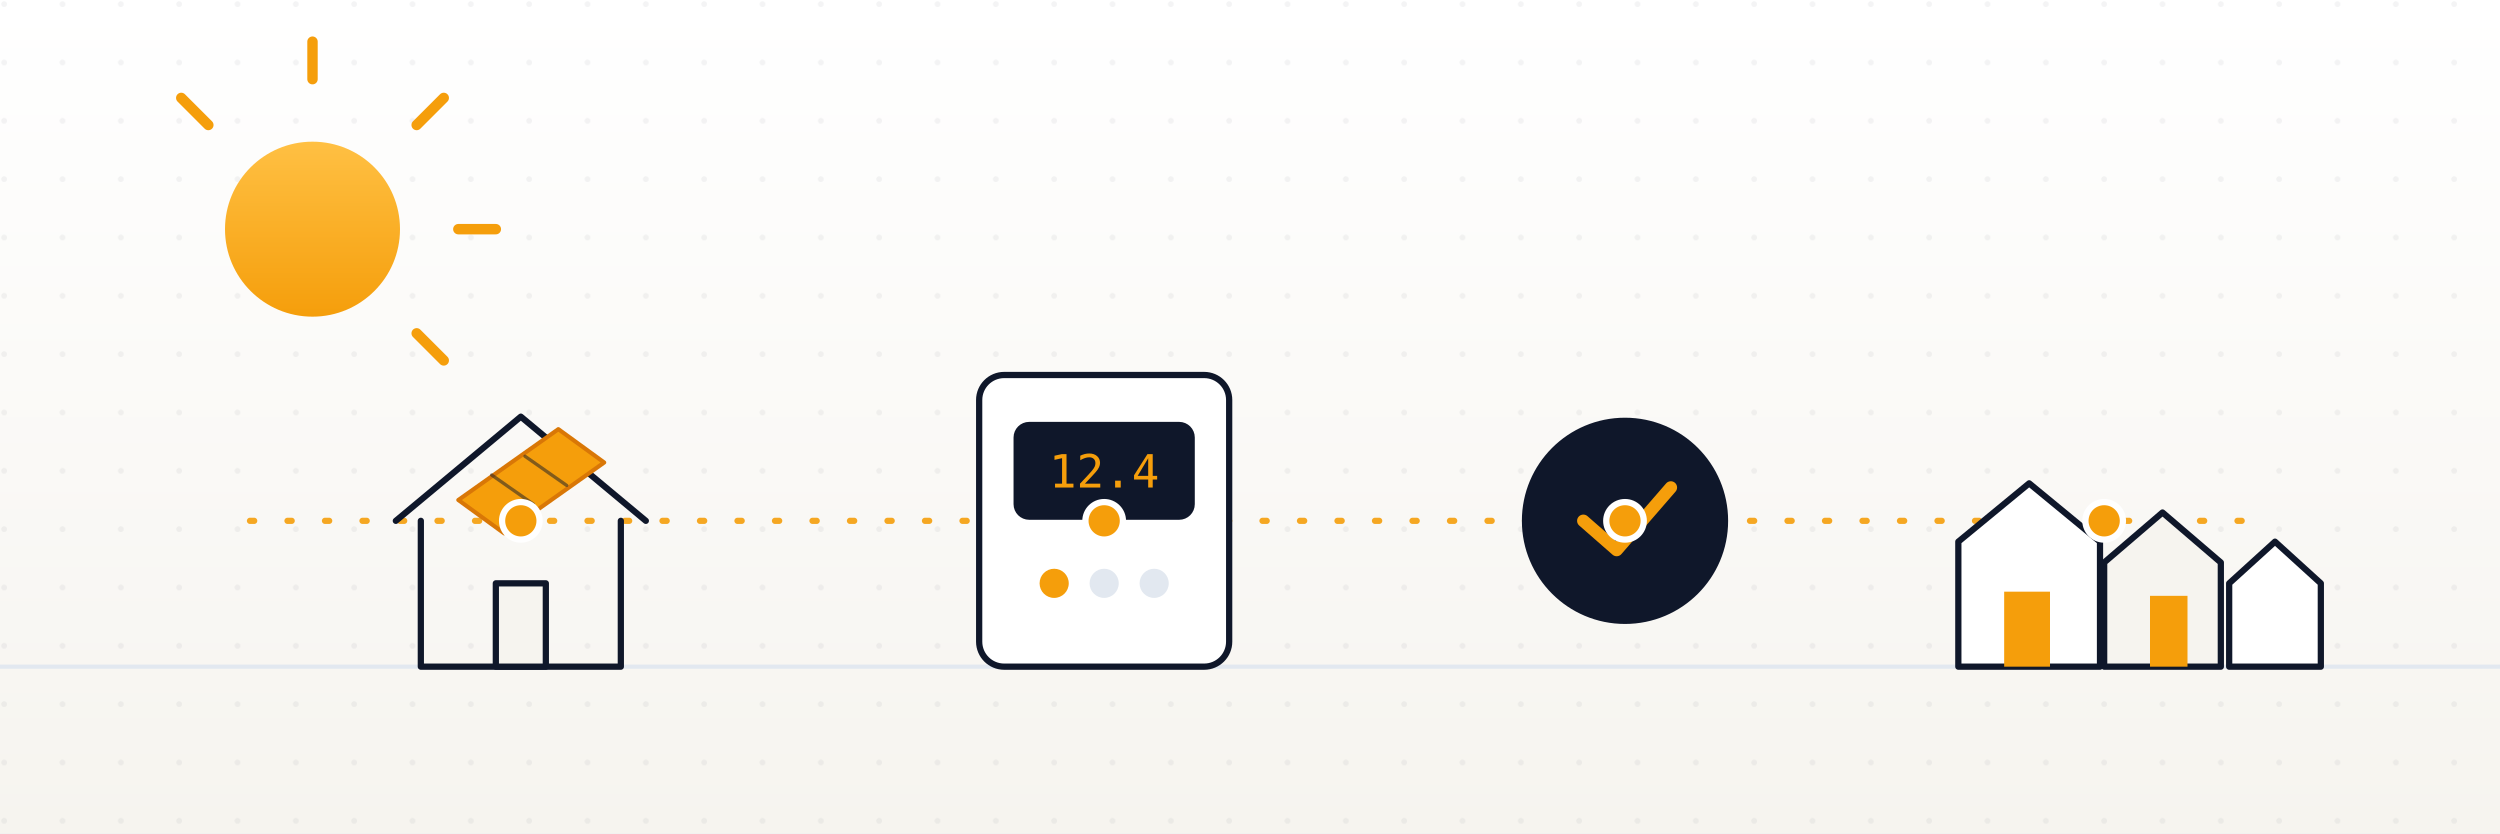
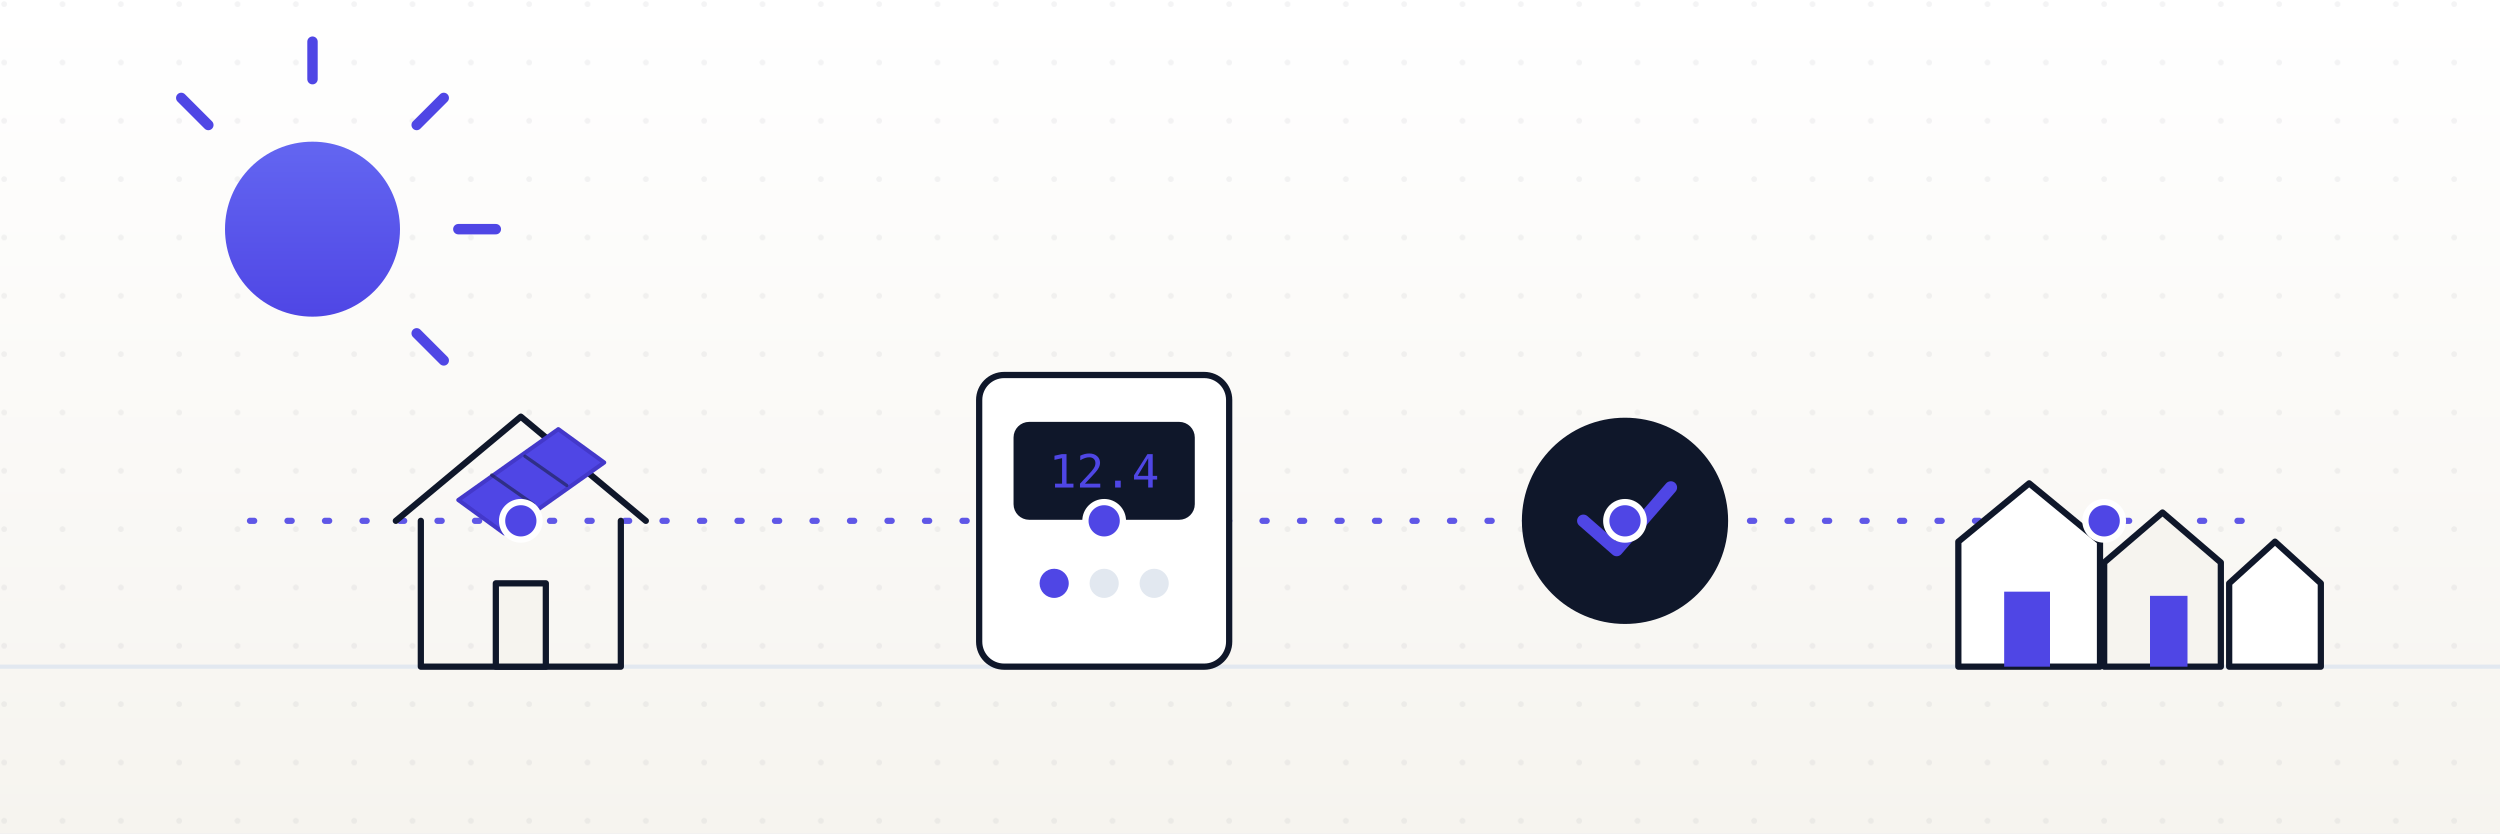
<svg xmlns="http://www.w3.org/2000/svg" viewBox="0 0 1200 400" role="img" aria-label="Von Solar über Zähler zur Stromgemeinschaft">
  <defs>
    <linearGradient id="hsky" x1="0" y1="0" x2="0" y2="1">
      <stop offset="0" stop-color="#ffffff" />
      <stop offset="1" stop-color="#f6f4ef" />
    </linearGradient>
    <linearGradient id="hsun" x1="0" y1="0" x2="0" y2="1">
-       <stop offset="0" stop-color="#ffc043" />
-       <stop offset="1" stop-color="#f59e0b" />
+       <stop offset="0" stop-color="#6366f1" />
+       <stop offset="1" stop-color="#4f46e5" />
    </linearGradient>
    <pattern id="hdots" width="28" height="28" patternUnits="userSpaceOnUse">
      <circle cx="2" cy="2" r="1.4" fill="#0f172a" opacity="0.05" />
    </pattern>
  </defs>
  <rect width="1200" height="400" fill="url(#hsky)" />
  <rect width="1200" height="400" fill="url(#hdots)" />
  <line x1="0" y1="320" x2="1200" y2="320" stroke="#e2e8f0" stroke-width="2" />
-   <line x1="120" y1="250" x2="1080" y2="250" stroke="#f59e0b" stroke-width="3" stroke-linecap="round" stroke-dasharray="2 16" opacity="0.9" />
+   <line x1="120" y1="250" x2="1080" y2="250" stroke="#4f46e5" stroke-width="3" stroke-linecap="round" stroke-dasharray="2 16" opacity="0.9" />
  <g>
    <circle cx="150" cy="110" r="42" fill="url(#hsun)" />
-     <g stroke="#f59e0b" stroke-width="5" stroke-linecap="round">
+     <g stroke="#4f46e5" stroke-width="5" stroke-linecap="round">
      <line x1="150" y1="38" x2="150" y2="20" />
      <line x1="220" y1="110" x2="238" y2="110" />
      <line x1="200" y1="60" x2="213" y2="47" />
      <line x1="200" y1="160" x2="213" y2="173" />
      <line x1="100" y1="60" x2="87" y2="47" />
    </g>
  </g>
  <g transform="translate(190,170)" fill="none" stroke="#0f172a" stroke-width="3" stroke-linejoin="round" stroke-linecap="round">
    <path d="M0 80 L60 30 L120 80" />
    <path d="M12 80 L12 150 L108 150 L108 80" />
    <rect x="48" y="110" width="24" height="40" fill="#f6f4ef" />
-     <path d="M30 70 L78 36 L100 52 L52 86 Z" fill="#f59e0b" stroke="#d97706" stroke-width="2" />
+     <path d="M30 70 L78 36 L100 52 L52 86 Z" fill="#4f46e5" stroke="#4338ca" stroke-width="2" />
    <path d="M46 58 L66 72 M62 49 L82 63" stroke="#0f172a" stroke-width="1.6" opacity="0.5" />
  </g>
  <g transform="translate(470,180)" fill="none" stroke="#0f172a" stroke-width="3" stroke-linejoin="round" stroke-linecap="round">
    <rect x="0" y="0" width="120" height="140" rx="12" fill="#ffffff" />
    <rect x="18" y="24" width="84" height="44" rx="6" fill="#0f172a" />
-     <text x="60" y="54" font-family="ui-monospace,Menlo,monospace" font-size="22" fill="#f59e0b" text-anchor="middle" stroke="none">12.4</text>
-     <circle cx="36" cy="100" r="7" fill="#f59e0b" stroke="none" />
+     <text x="60" y="54" font-family="ui-monospace,Menlo,monospace" font-size="22" fill="#4f46e5" text-anchor="middle" stroke="none">12.4</text>
+     <circle cx="36" cy="100" r="7" fill="#4f46e5" stroke="none" />
    <circle cx="60" cy="100" r="7" fill="#e2e8f0" stroke="none" />
    <circle cx="84" cy="100" r="7" fill="#e2e8f0" stroke="none" />
  </g>
  <g transform="translate(720,180)" fill="none" stroke="#0f172a" stroke-width="3" stroke-linejoin="round" stroke-linecap="round">
    <circle cx="60" cy="70" r="48" fill="#0f172a" />
-     <path d="M40 70 L56 84 L82 54" stroke="#f59e0b" stroke-width="6" />
+     <path d="M40 70 L56 84 L82 54" stroke="#4f46e5" stroke-width="6" />
  </g>
  <g transform="translate(940,200)" fill="none" stroke="#0f172a" stroke-width="3" stroke-linejoin="round" stroke-linecap="round">
    <path d="M0 60 L34 32 L68 60 L68 120 L0 120 Z" fill="#ffffff" />
    <path d="M70 70 L98 46 L126 70 L126 120 L70 120 Z" fill="#f6f4ef" />
    <path d="M130 80 L152 60 L174 80 L174 120 L130 120 Z" fill="#ffffff" />
-     <rect x="22" y="84" width="22" height="36" fill="#f59e0b" stroke="none" />
-     <rect x="92" y="86" width="18" height="34" fill="#f59e0b" stroke="none" />
+     <rect x="22" y="84" width="22" height="36" fill="#4f46e5" stroke="none" />
+     <rect x="92" y="86" width="18" height="34" fill="#4f46e5" stroke="none" />
  </g>
-   <g fill="#f59e0b" stroke="#ffffff" stroke-width="3">
+   <g fill="#4f46e5" stroke="#ffffff" stroke-width="3">
    <circle cx="250" cy="250" r="9" />
    <circle cx="530" cy="250" r="9" />
    <circle cx="780" cy="250" r="9" />
    <circle cx="1010" cy="250" r="9" />
  </g>
</svg>
